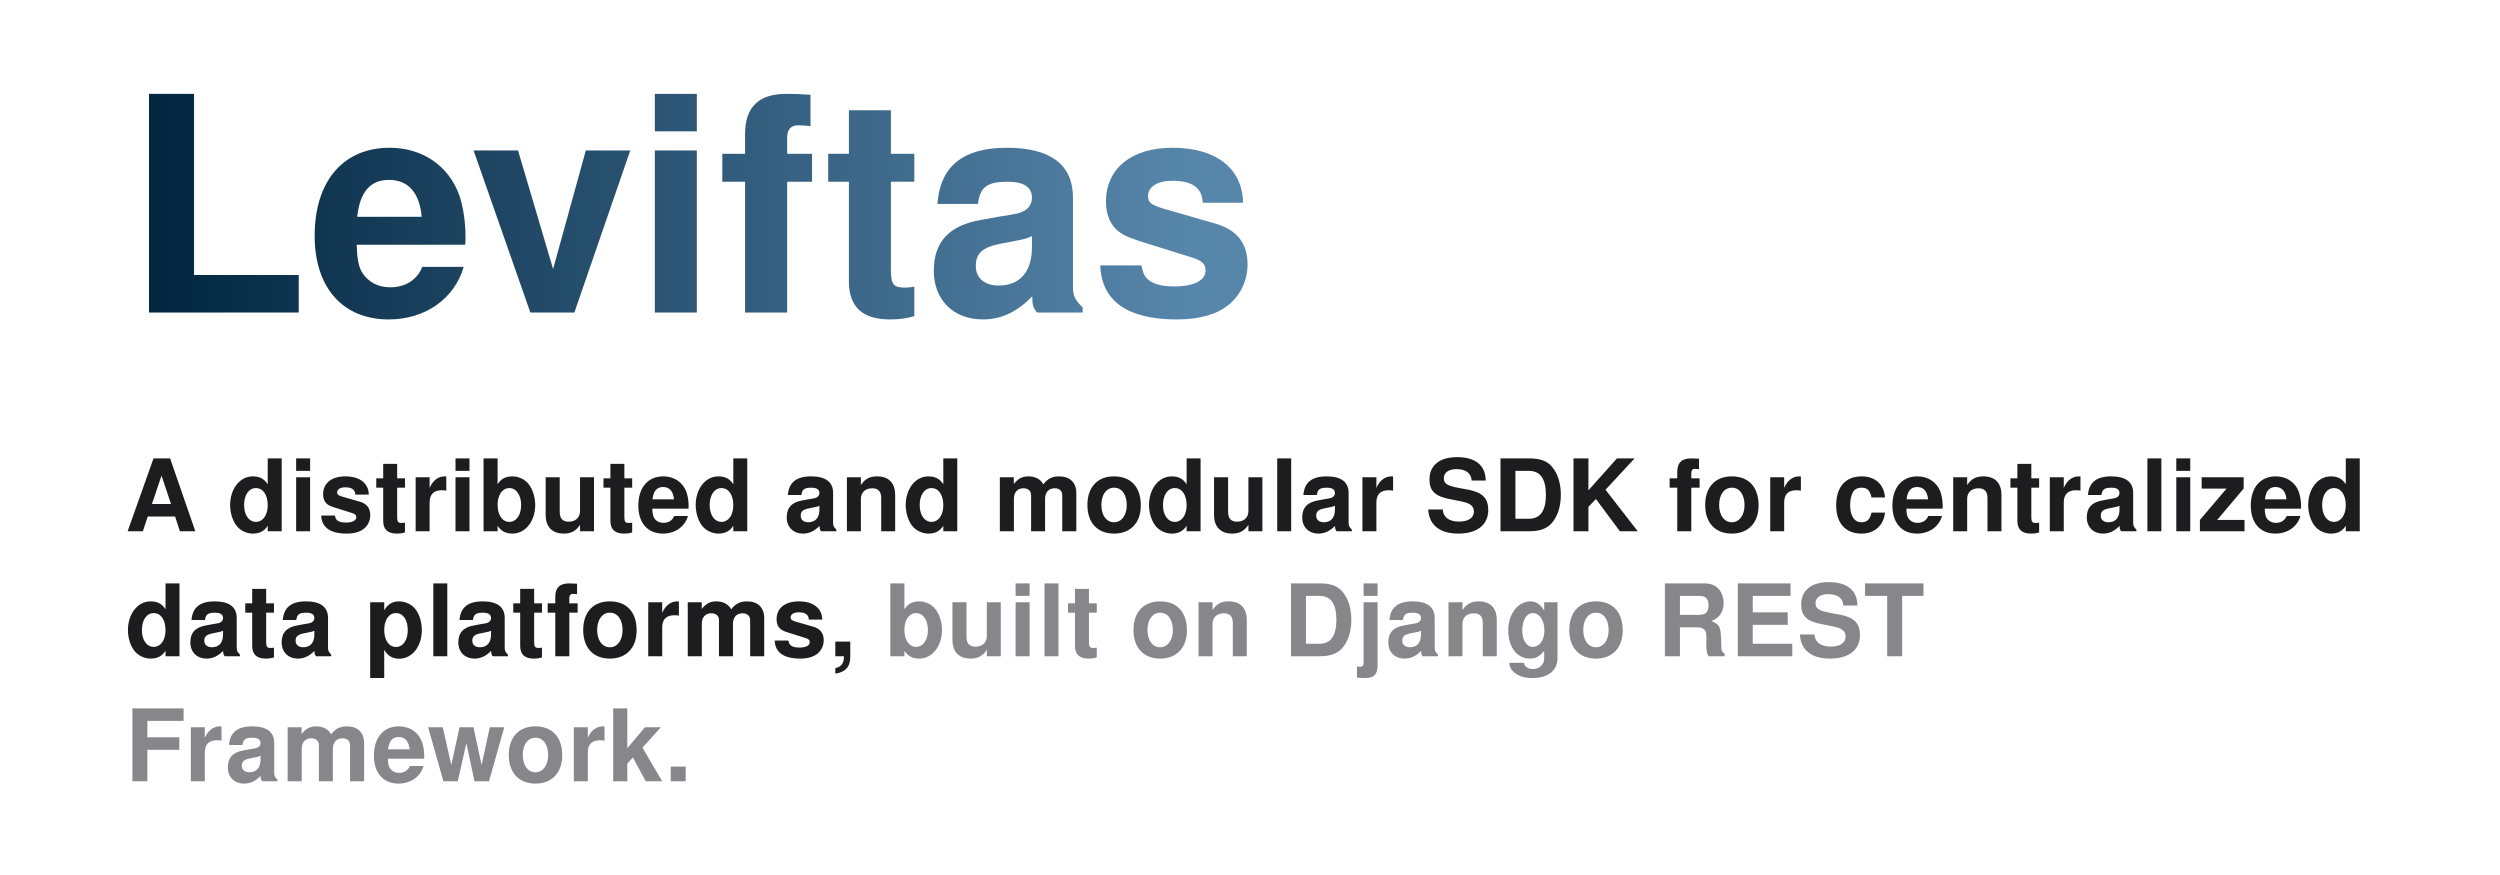
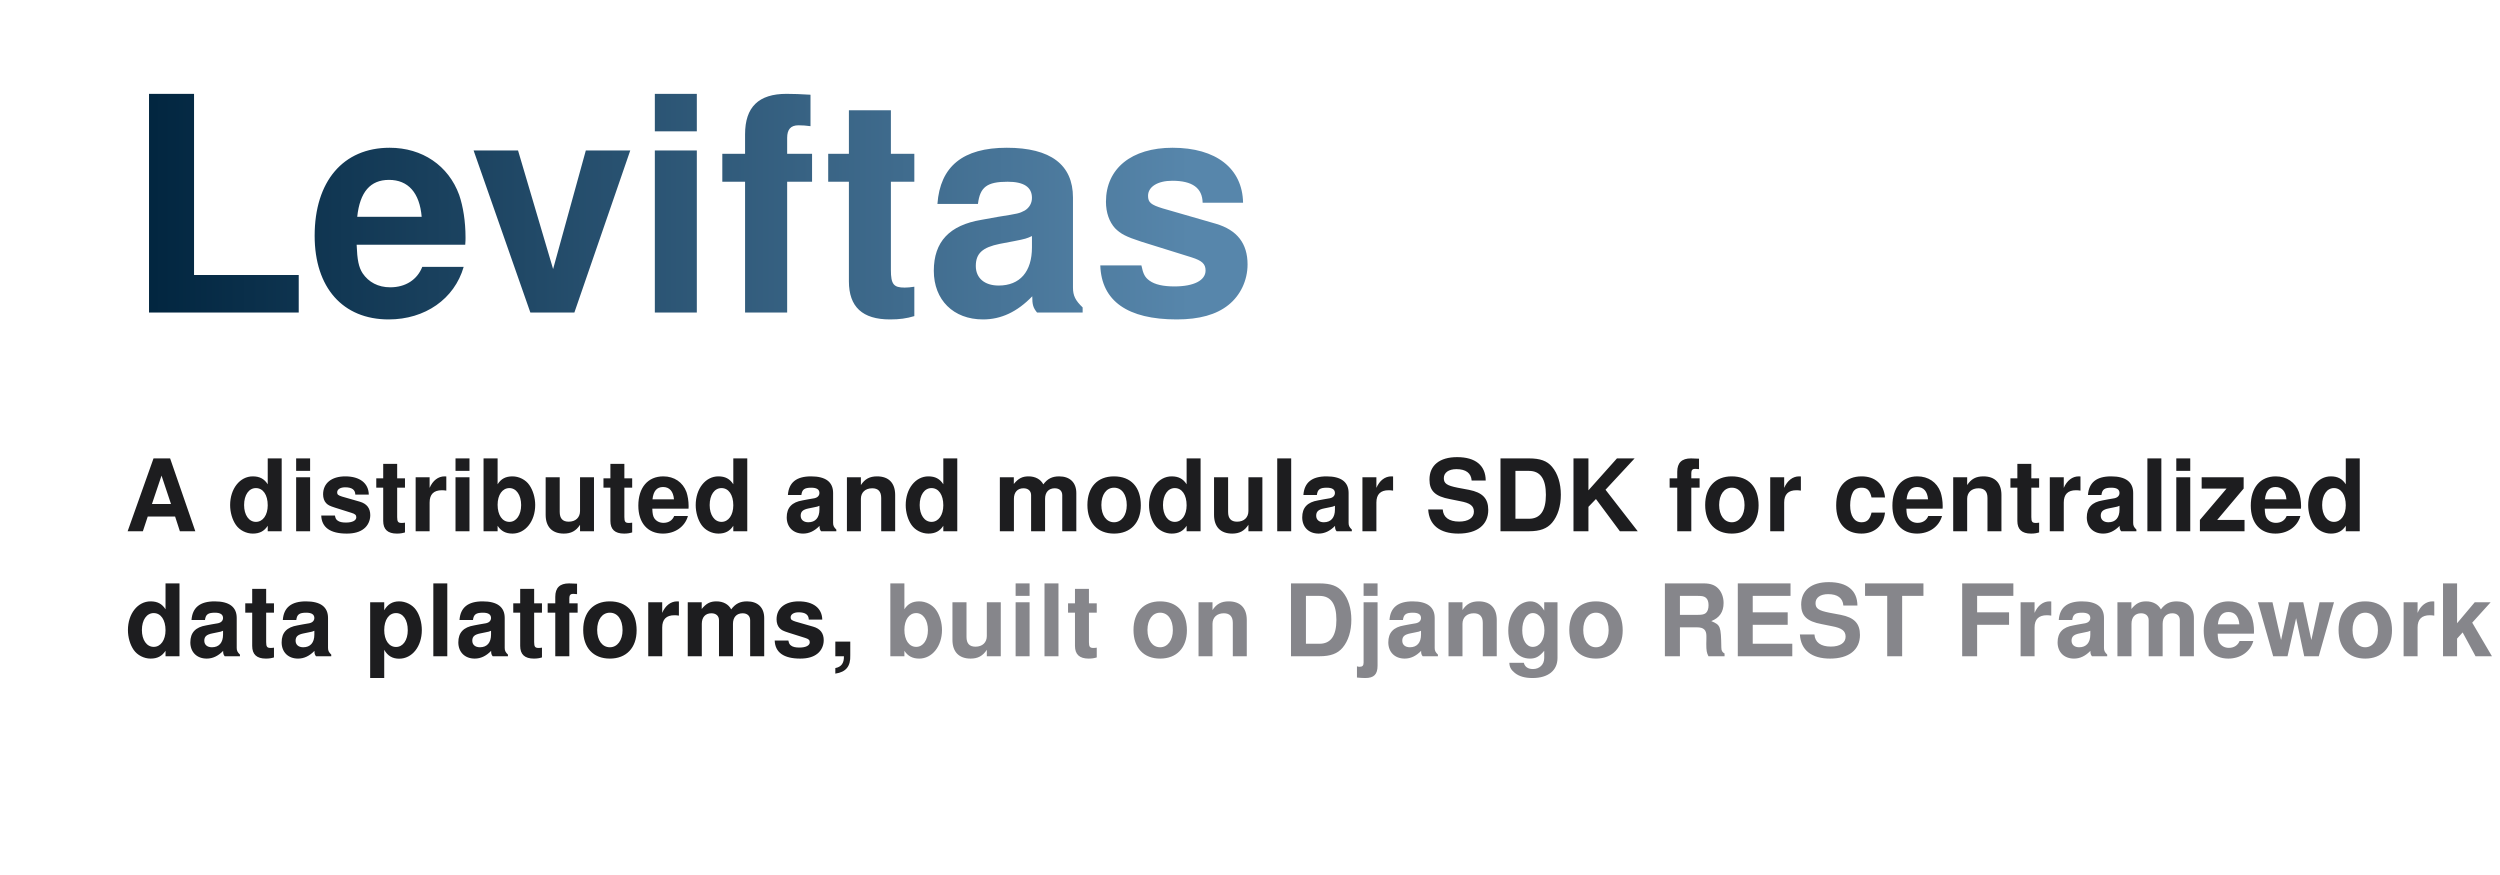
<svg xmlns="http://www.w3.org/2000/svg" width="100%" height="140" viewBox="0 0 400 140" preserveAspectRatio="xMidYMid meet">
  <defs>
    <linearGradient id="text-gradient-mobile-light" x1="0%" y1="0%" x2="100%" y2="0%">
      <stop offset="0%" style="stop-color:#022640" />
      <stop offset="95%" style="stop-color:#5786AB" />
    </linearGradient>
    <linearGradient id="text-gradient-mobile-dark" x1="0%" y1="0%" x2="100%" y2="0%">
      <stop offset="0%" style="stop-color:#e4f6f0" />
      <stop offset="31%" style="stop-color:#9dcfca" />
      <stop offset="68%" style="stop-color:#6b95ac" />
      <stop offset="100%" style="stop-color:#45657d" />
    </linearGradient>
  </defs>
  <style>
        @media (prefers-color-scheme: dark) {
            .main-title { fill: url(#text-gradient-mobile-dark); }
            .subtitle-primary { fill: #f5f5f7; }
            .subtitle-secondary { fill: #a1a1a6; }
        }
        @media (prefers-color-scheme: light) {
            .main-title { fill: url(#text-gradient-mobile-light); }
            .subtitle-primary { fill: #1d1d1f; }
            .subtitle-secondary { fill: #86868b; }
        }
    </style>
  <text x="20" y="50" class="main-title" font-size="48" font-weight="600" font-family="SF Pro Display, SF Pro Icons, Helvetica Neue, Helvetica, Arial, sans-serif" text-anchor="start" fill="url(#text-gradient-mobile-light)" letter-spacing="0em">Leviftas</text>
  <text x="20" y="85" class="subtitle-primary" font-size="16" font-weight="600" font-family="SF Pro Display, SF Pro Icons, Helvetica Neue, Helvetica, Arial, sans-serif" text-anchor="start" fill="#1d1d1f" letter-spacing="0.011em">A distributed and modular SDK for centralized</text>
  <text x="20" y="105" font-size="16" font-weight="600" font-family="SF Pro Display, SF Pro Icons, Helvetica Neue, Helvetica, Arial, sans-serif" text-anchor="start" letter-spacing="0.011em">
    <tspan class="subtitle-primary" fill="#1d1d1f">data platforms, </tspan>
-     <tspan class="subtitle-secondary" fill="#86868b">built on Django REST</tspan>
+     <tspan class="subtitle-secondary" fill="#86868b">built on Django REST Framework.</tspan>
  </text>
-   <text x="20" y="125" class="subtitle-secondary" font-size="16" font-weight="600" font-family="SF Pro Display, SF Pro Icons, Helvetica Neue, Helvetica, Arial, sans-serif" text-anchor="start" fill="#86868b" letter-spacing="0.011em">Framework.</text>
</svg>
